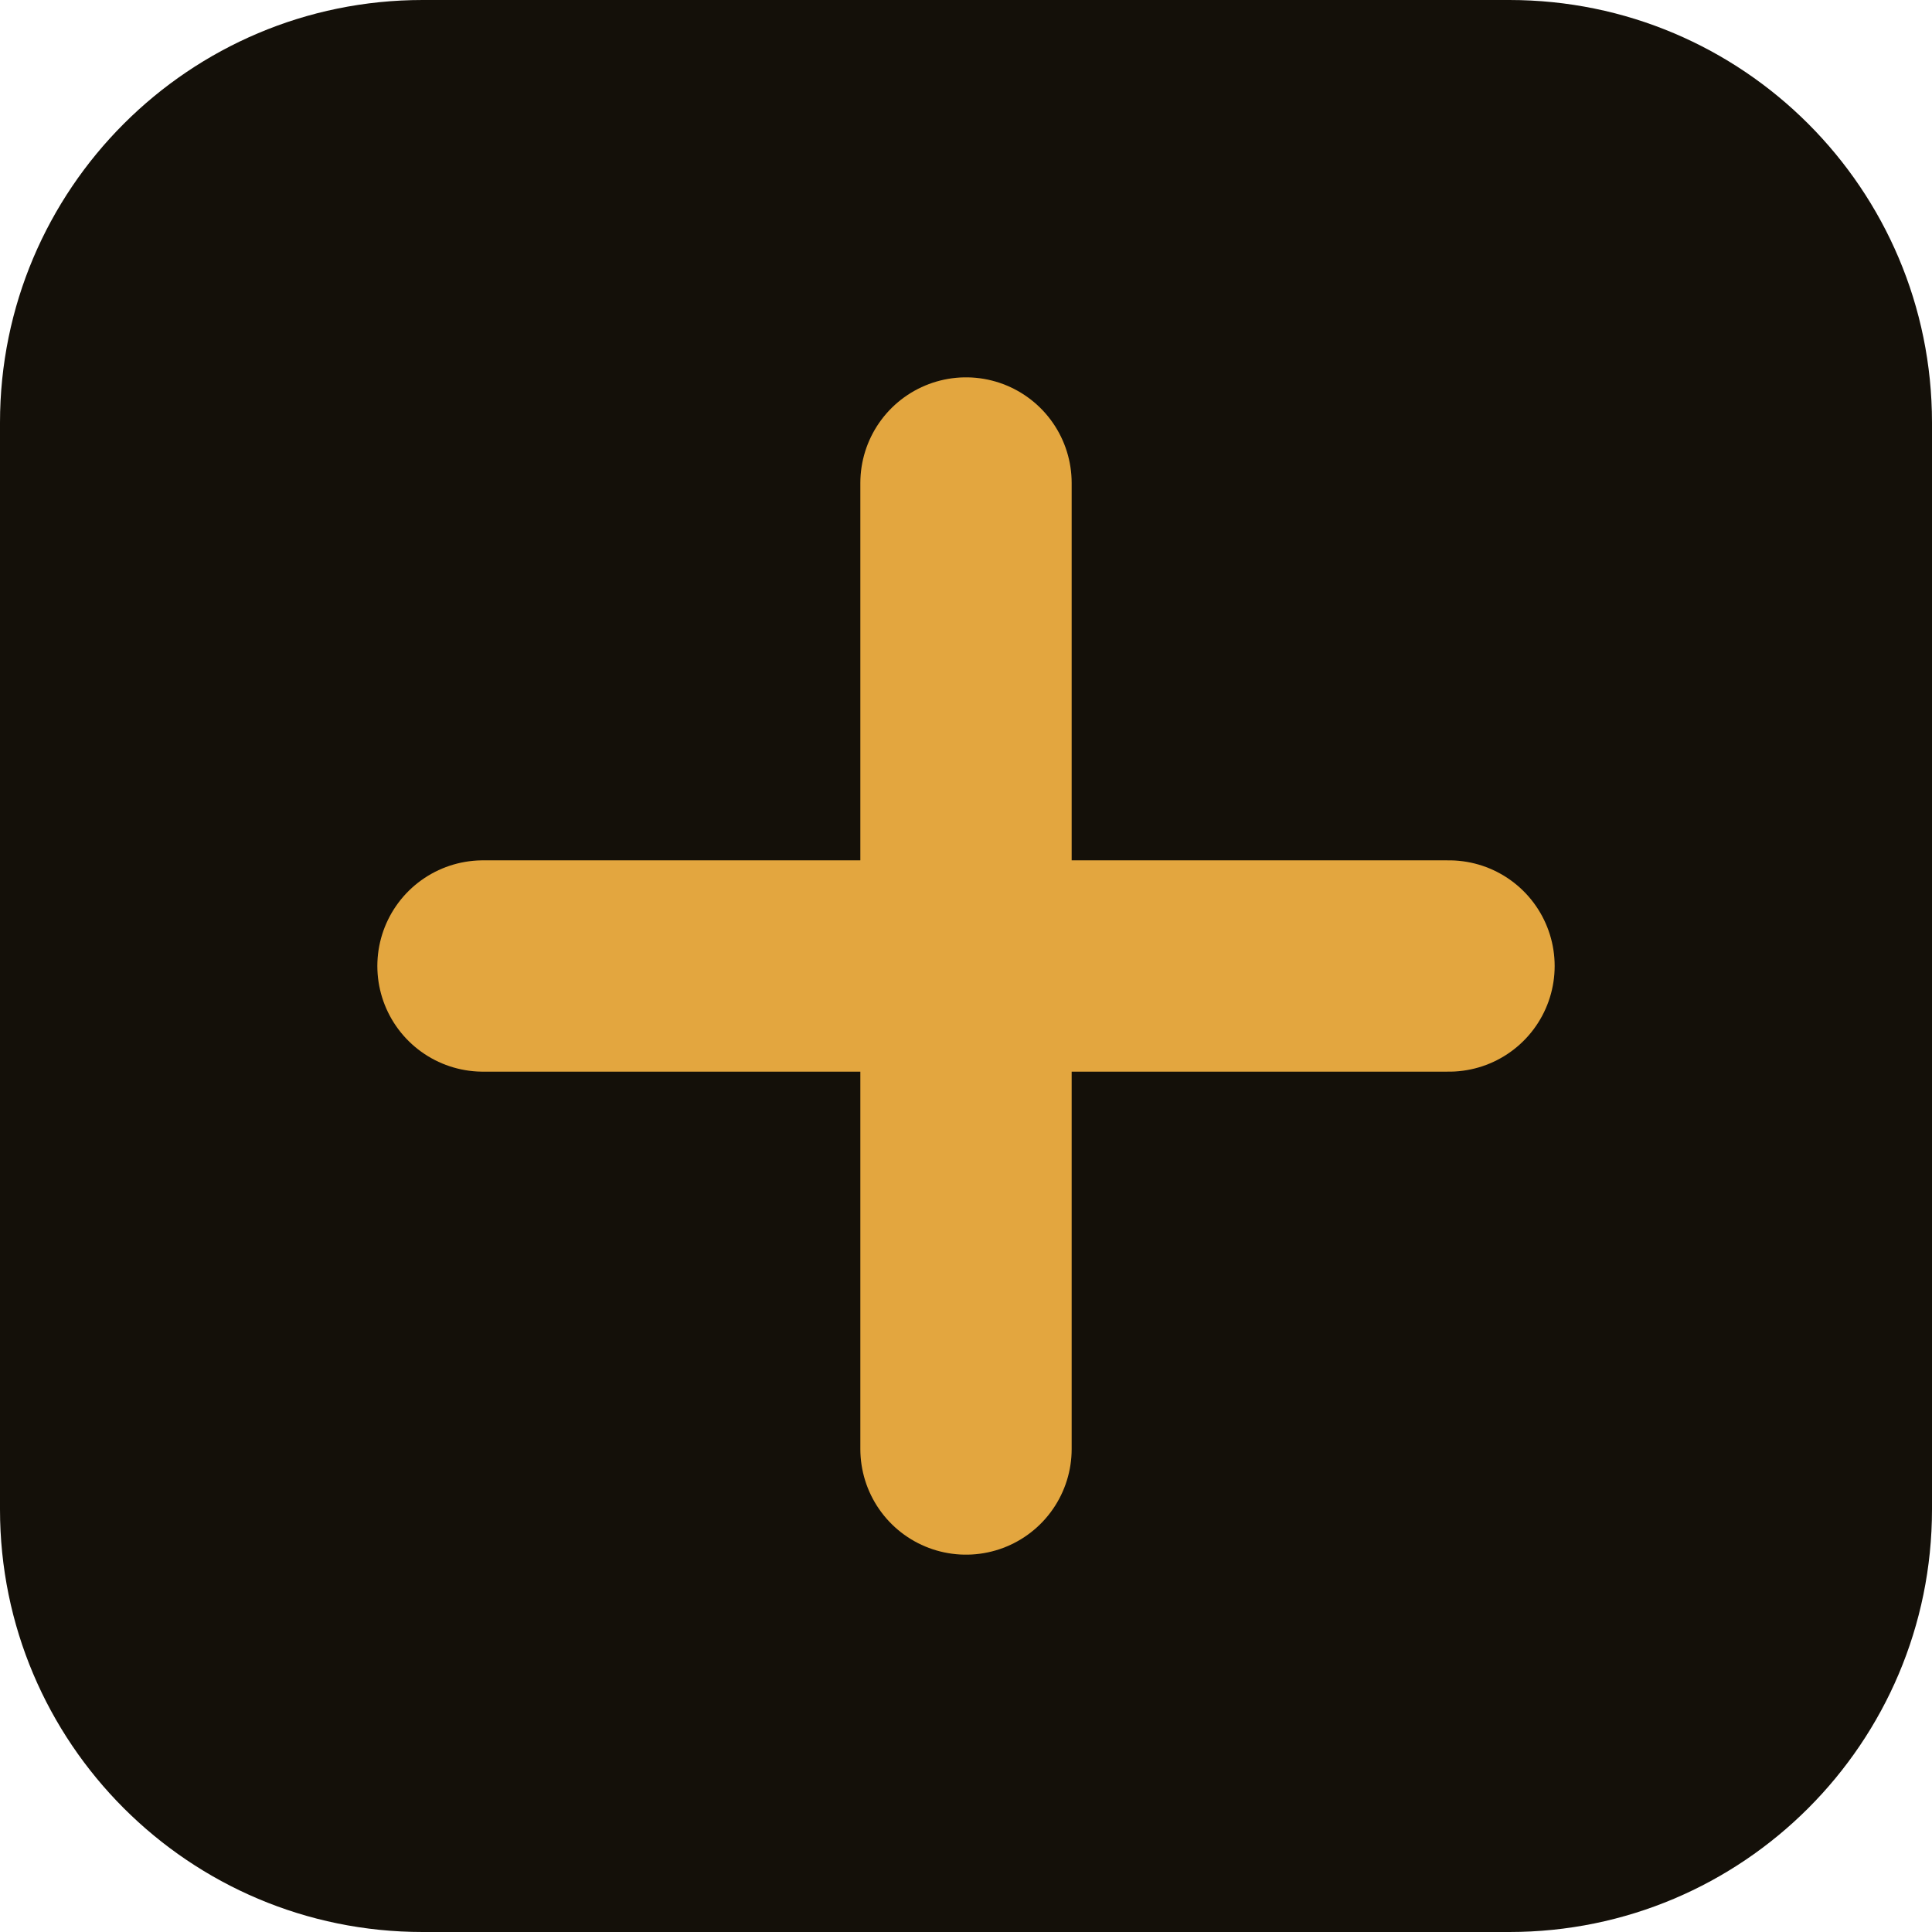
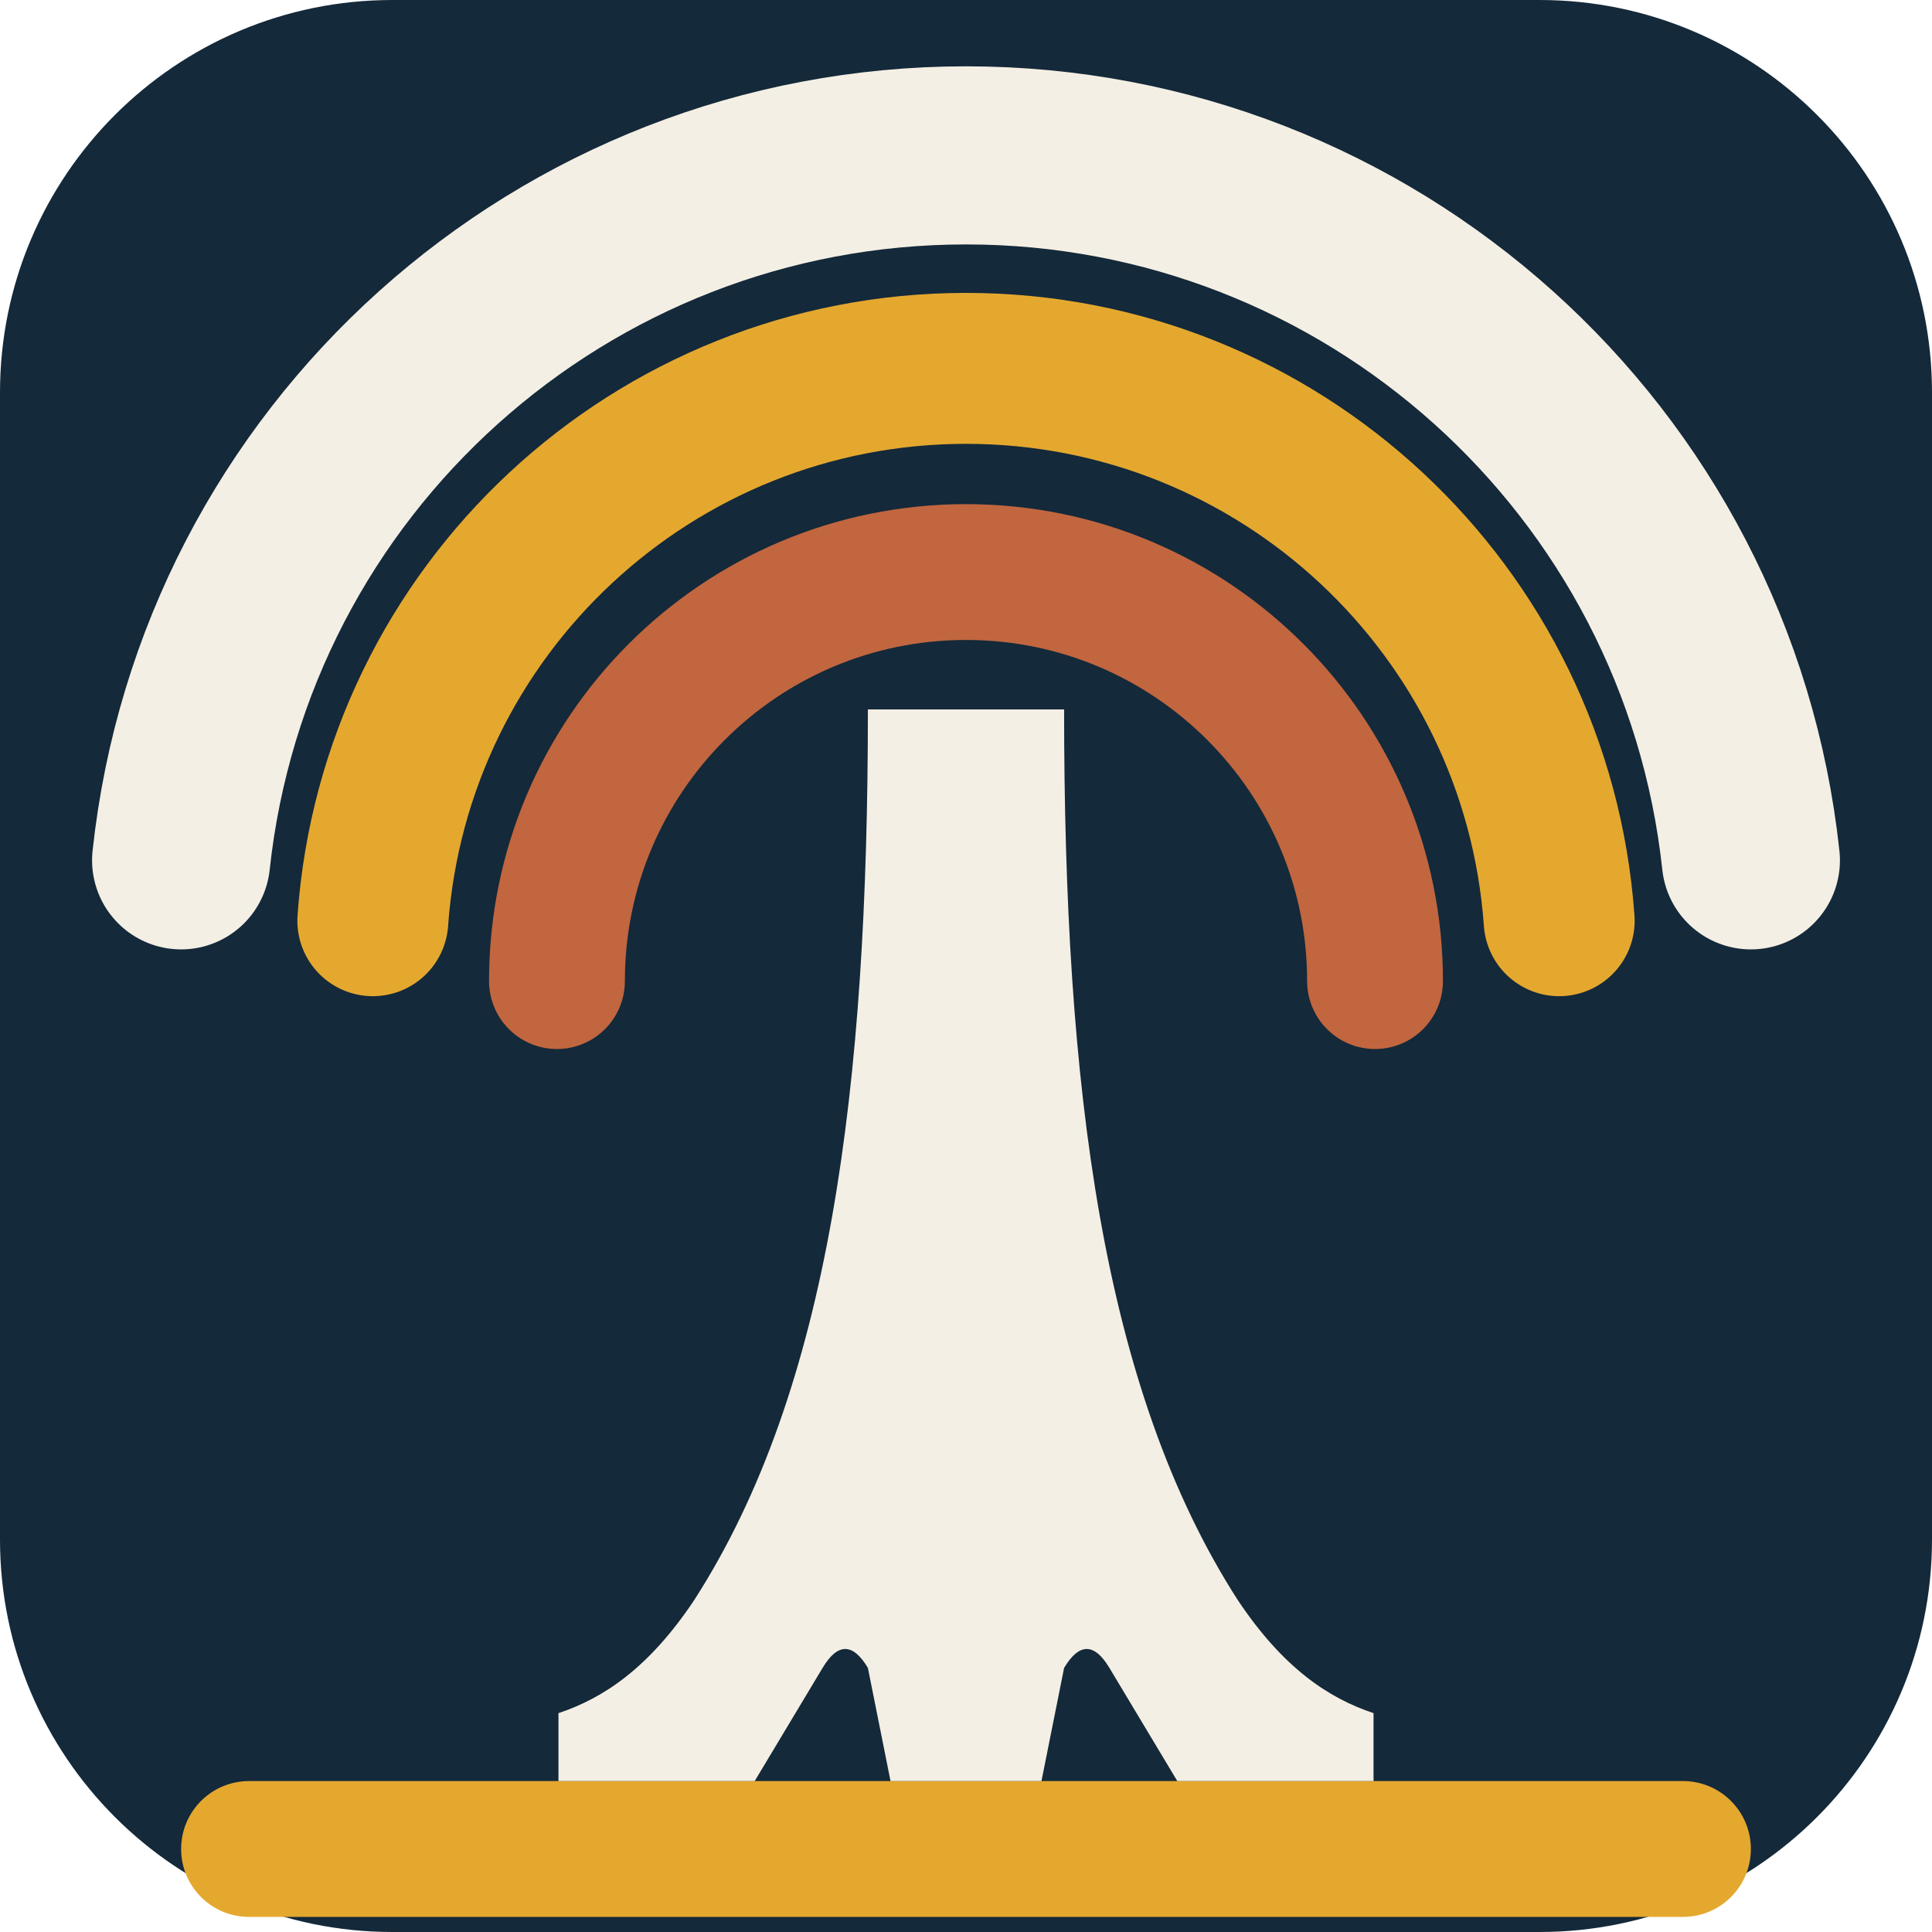
- <svg xmlns="http://www.w3.org/2000/svg" viewBox="0 0 64 64">
-   <rect width="64" height="64" rx="14" fill="#141009" />
-   <path d="M32 16v32M16 32h32" stroke="#E3A63F" stroke-width="7" stroke-linecap="round" />
+ <svg xmlns="http://www.w3.org/2000/svg" viewBox="0 0 128 128">
+   <rect width="128" height="128" rx="26" fill="#14293A" />
+   <g transform="translate(4 6) scale(1)">
+     <rect x="8" y="112" width="104" height="9" rx="4.5" fill="#E4A82F" />
+     <path fill="#F4EFE4" d="M53.5 41 C53.5 66 51 86 42 100 C39 104.5 36 106.5 33 107.5 L33 112 L46 112 L50.5 104.5 Q52 102 53.5 104.5 L55 112 L65 112 L66.5 104.5 Q68 102 69.5 104.5 L74 112 L87 112 L87 107.5 C84 106.5 81 104.5 78 100 C69 86 66.5 66 66.5 41 Z" />
+     <path d="M32.9 59 A27.1 27.1 0 0 1 87.1 59" stroke="#C1663F" stroke-width="9" stroke-linecap="round" fill="none" />
+     <path d="M20.7 55 A39.4 39.4 0 0 1 99.3 55" stroke="#E4A82F" stroke-width="10" stroke-linecap="round" fill="none" />
+     <path d="M8 51 A52.3 52.3 0 0 1 112 51" stroke="#F4EFE4" stroke-width="11.8" stroke-linecap="round" fill="none" />
+   </g>
</svg>
